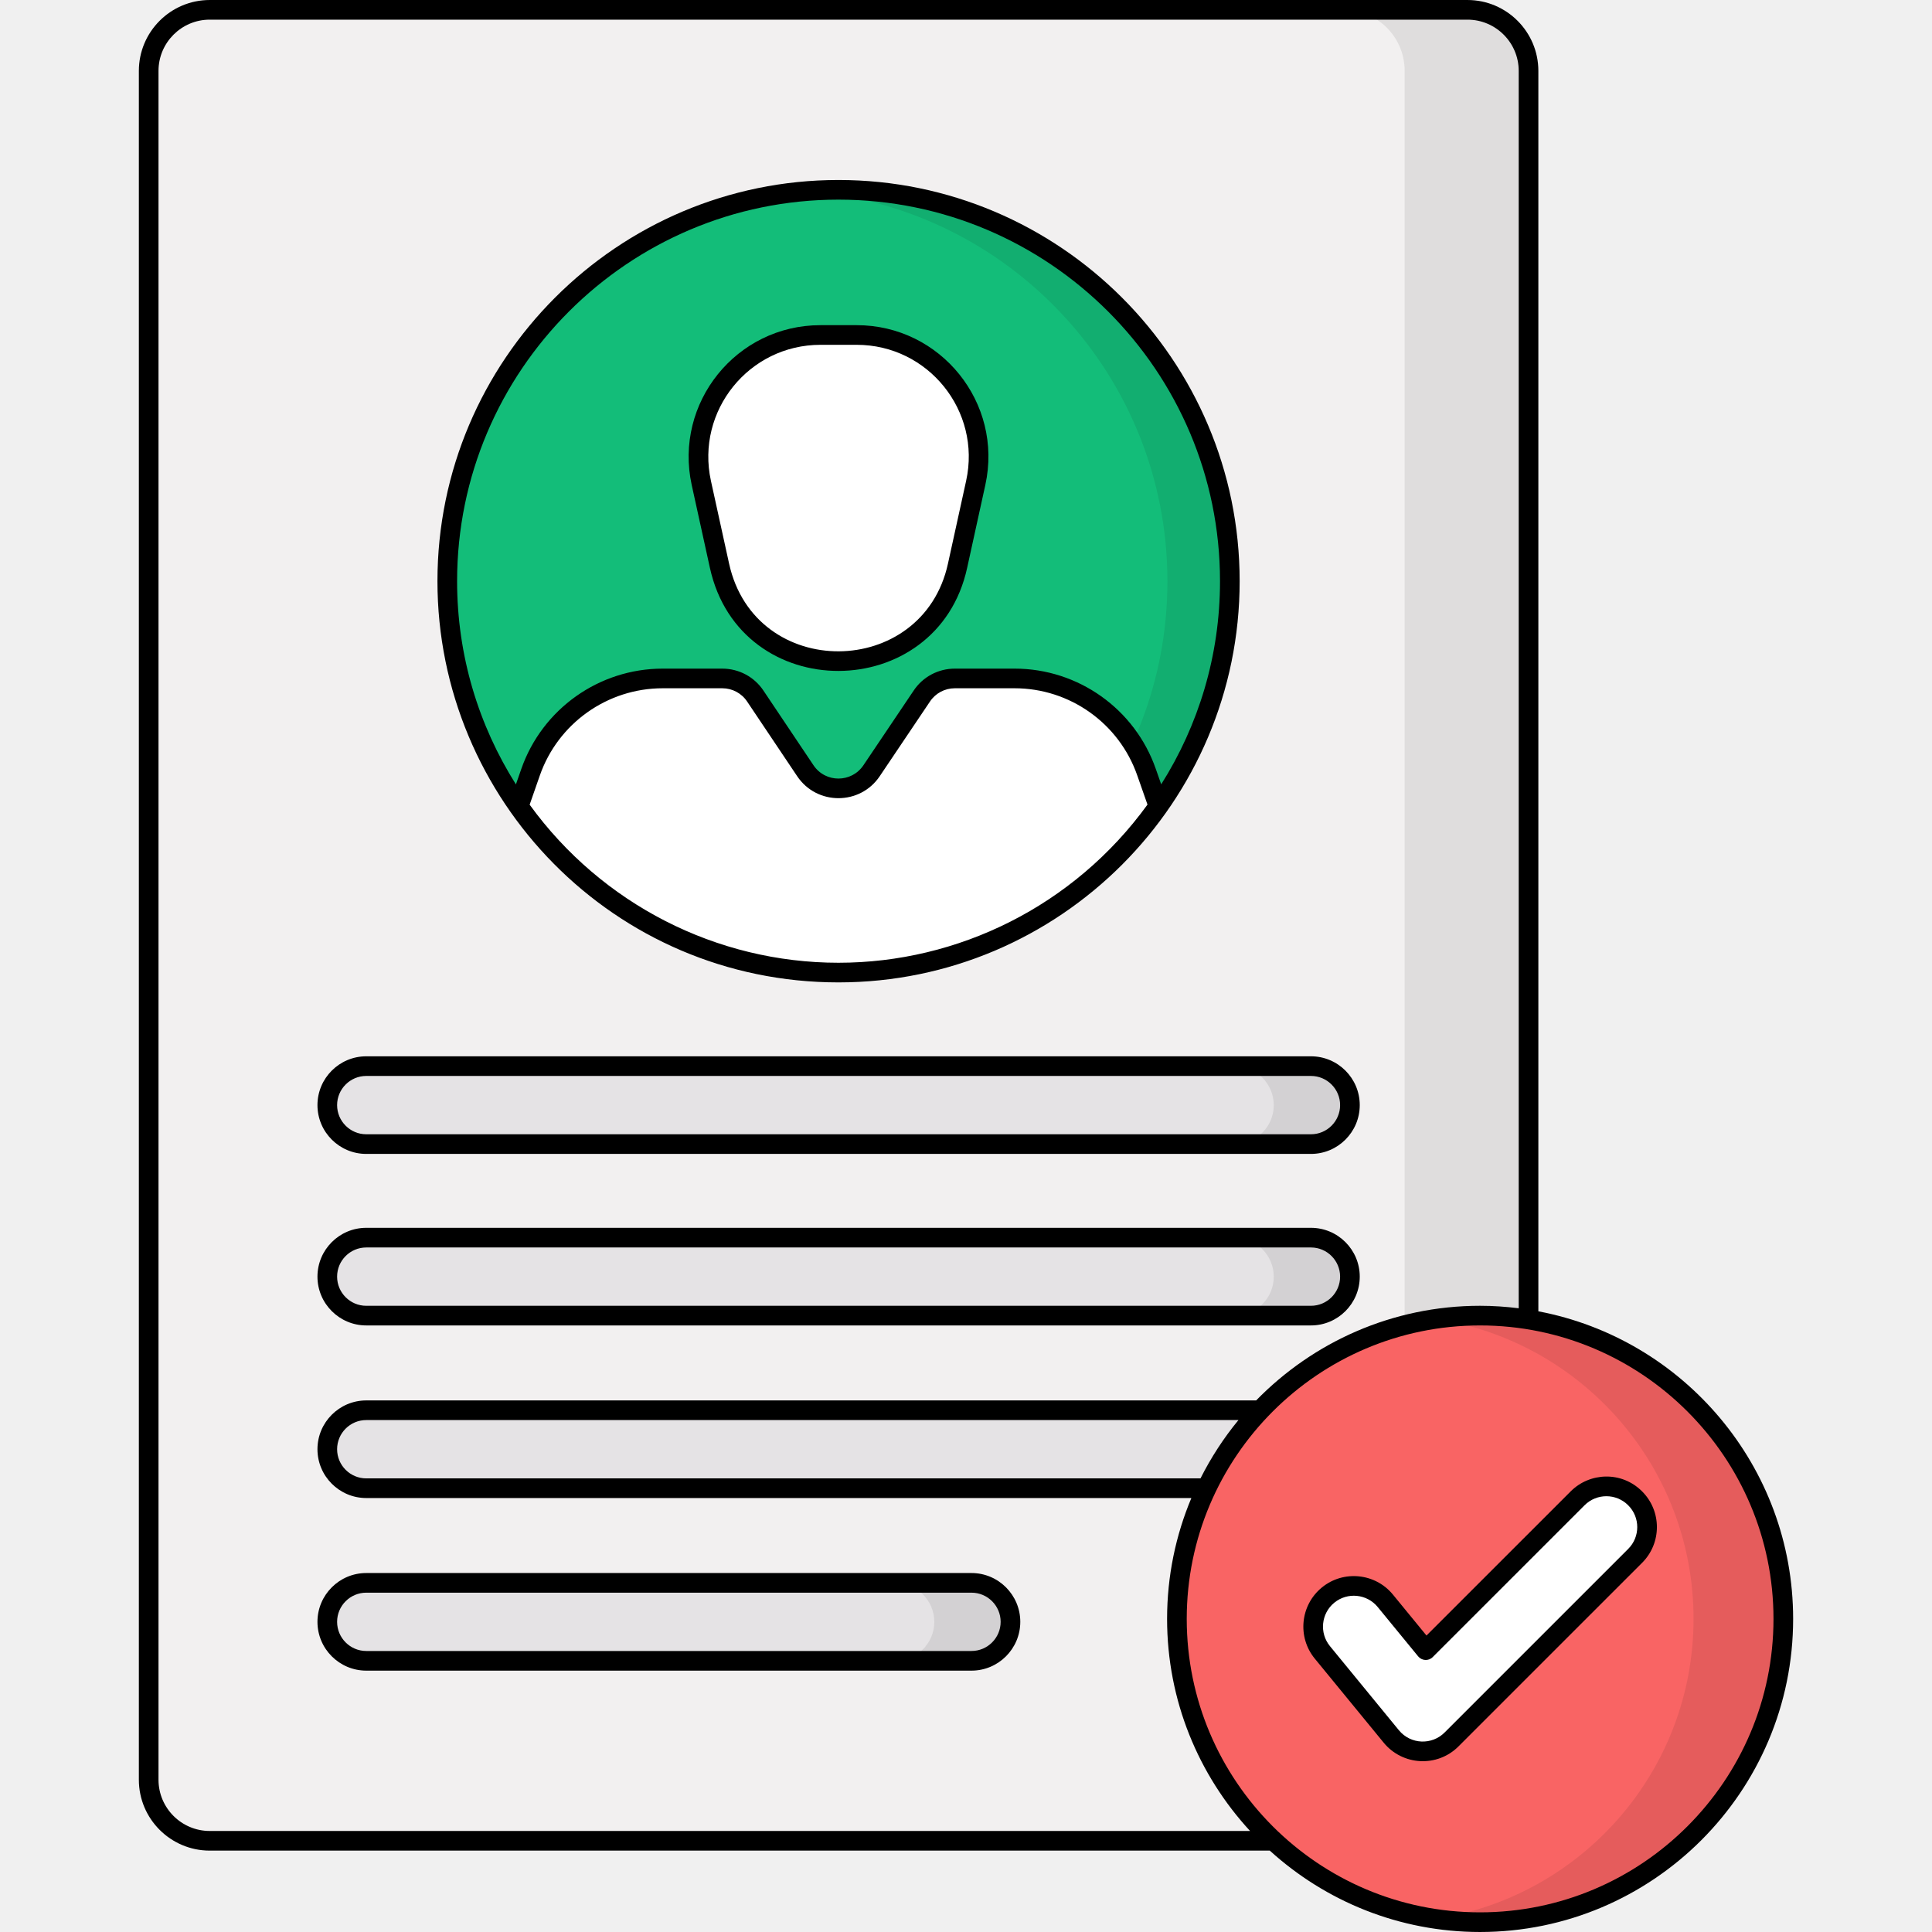
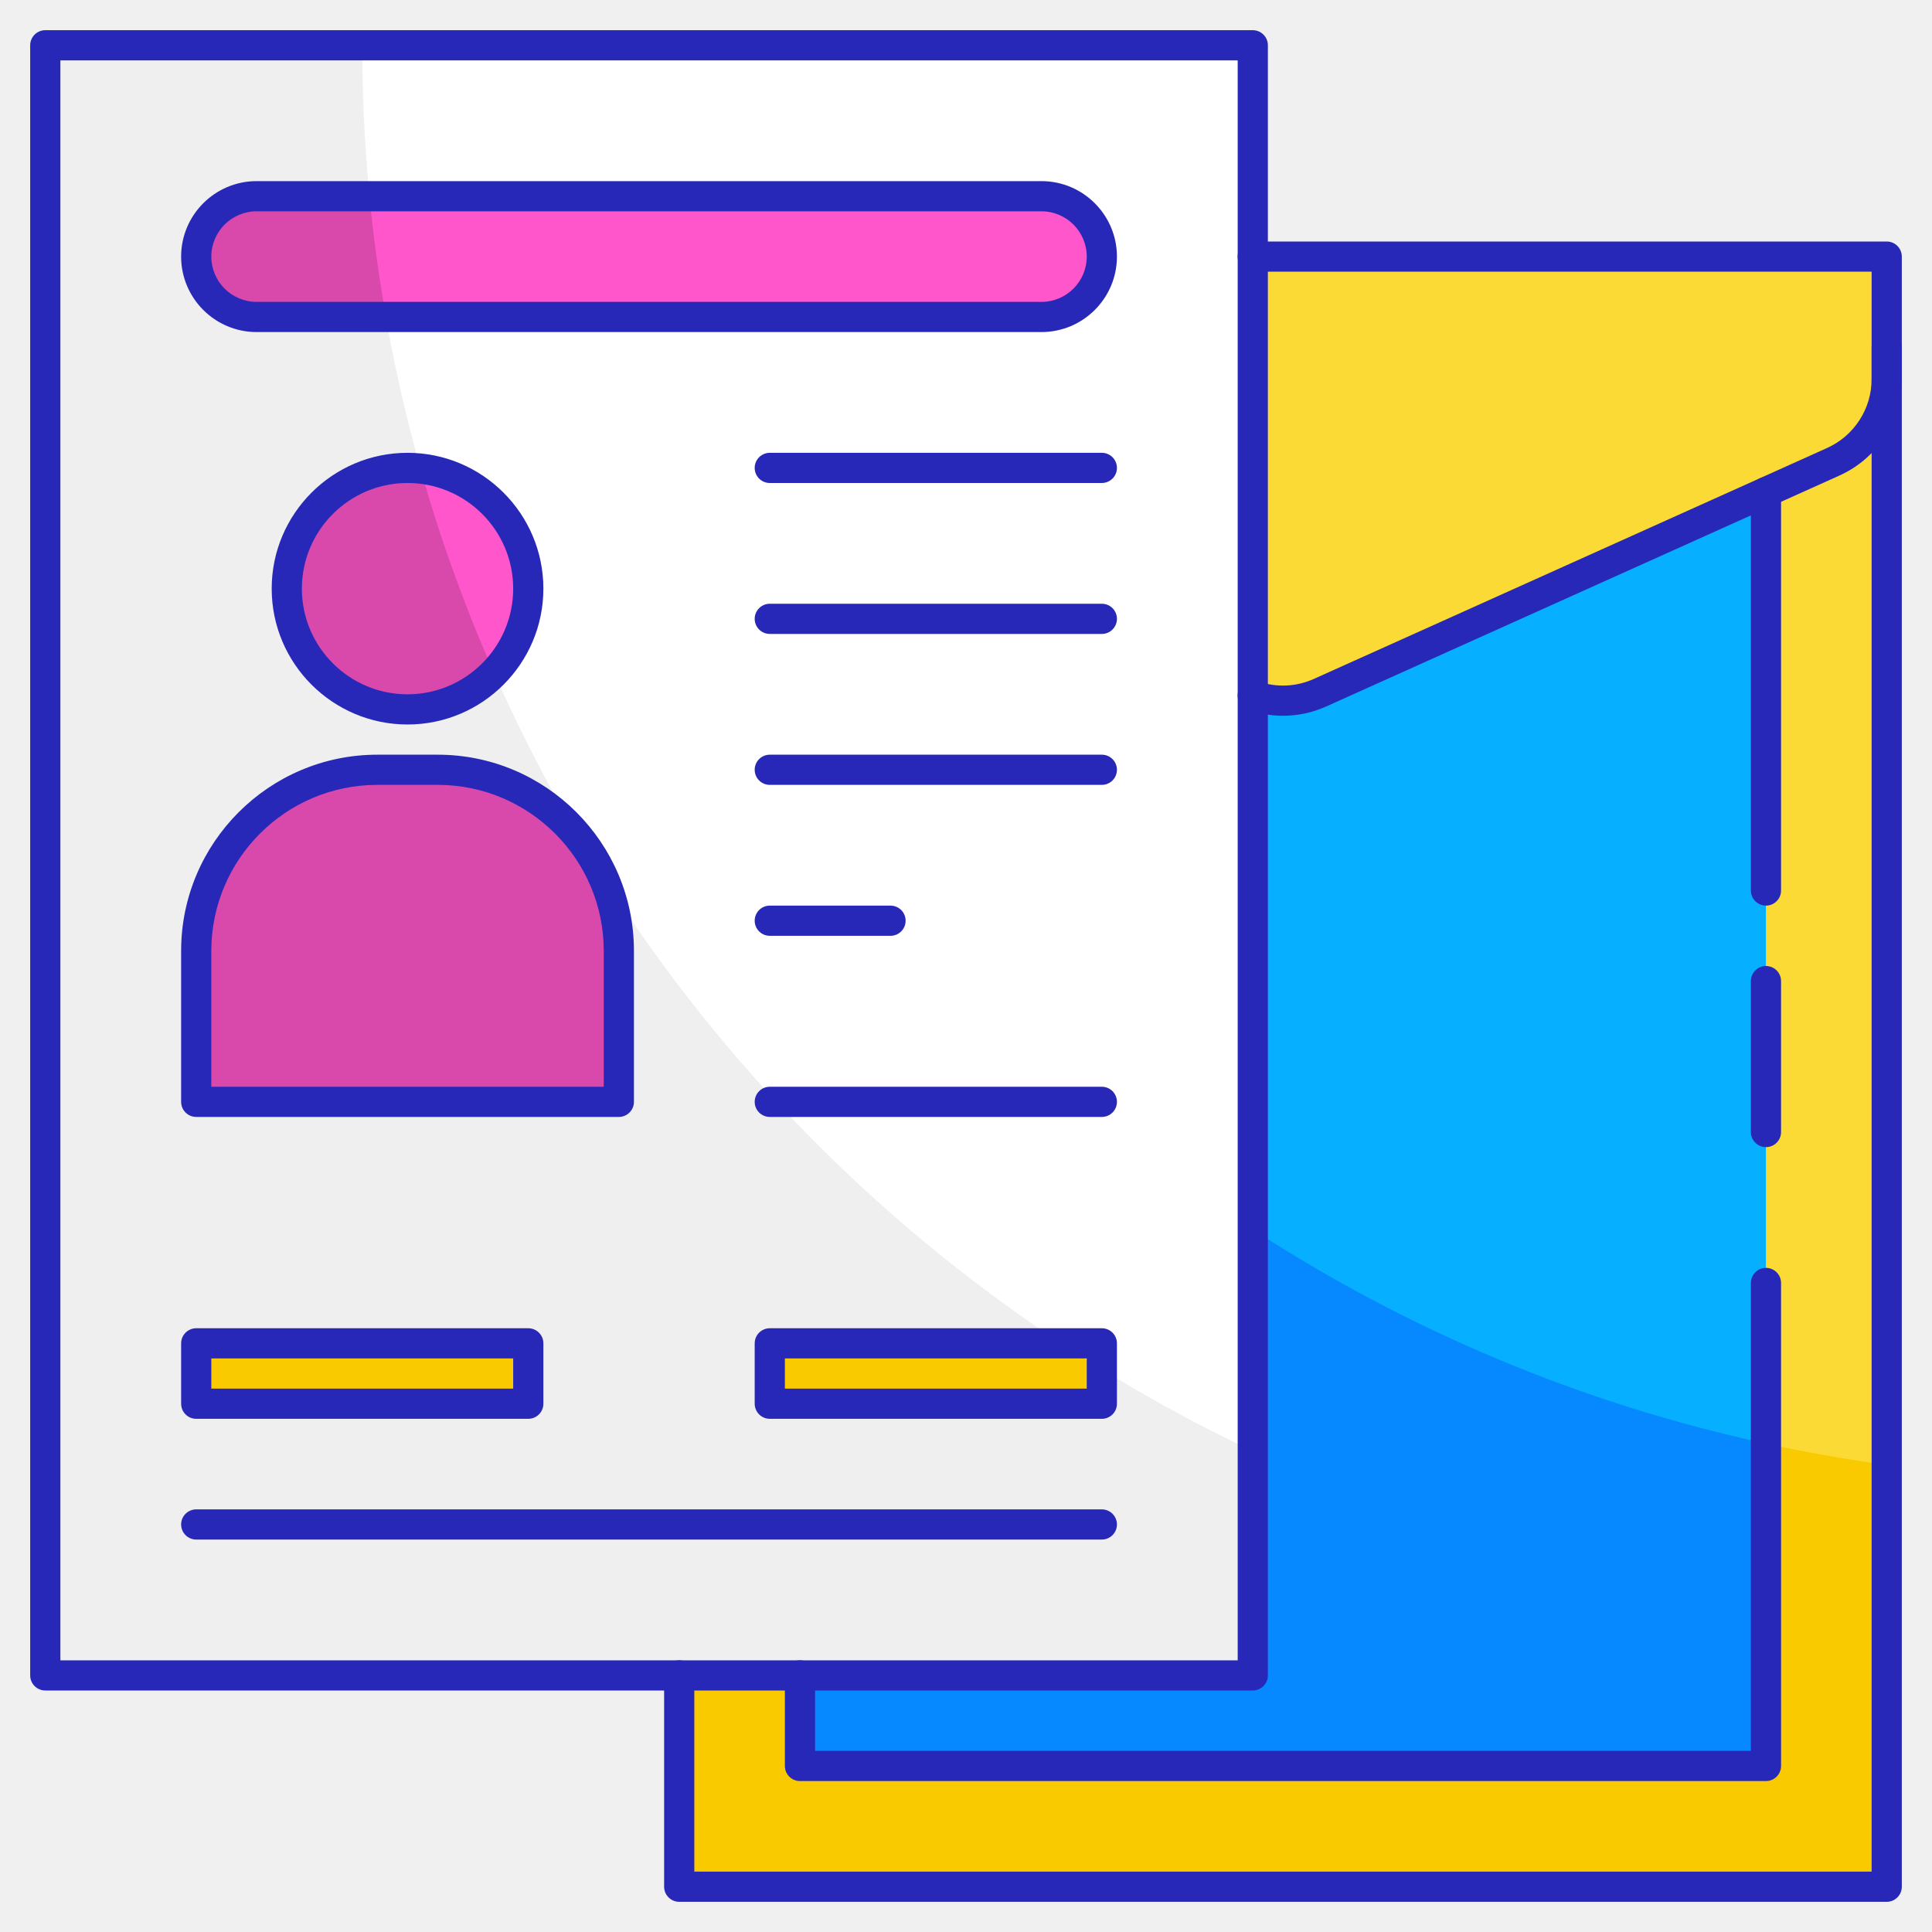
- <svg xmlns="http://www.w3.org/2000/svg" enable-background="new 0 0 512 512" viewBox="0 0 512 512">
-   <path fill="#f2f0f0" d="M405.075,18.78v452.875c0,8.933-7.241,16.174-16.174,16.174H55.578c-8.933,0-16.174-7.241-16.174-16.174V18.78c0-8.933,7.241-16.174,16.174-16.174h333.323C397.834,2.606,405.075,9.847,405.075,18.78z" />
-   <path d="M405.08,18.773v452.875c0,8.95-7.225,16.174-16.174,16.174h-32.834c8.95,0,16.174-7.225,16.174-16.174V18.773c0-8.95-7.225-16.174-16.174-16.174h32.834C397.856,2.599,405.08,9.823,405.08,18.773z" opacity=".08" />
-   <path fill="#e5e3e5" d="M357.746,338.32L357.746,338.32c0-5.705-4.625-10.331-10.33-10.331H97.063c-5.705,0-10.33,4.625-10.33,10.33v0c0,5.705,4.625,10.33,10.33,10.33h250.353C353.121,348.651,357.746,344.025,357.746,338.32z" />
-   <path d="M357.723,338.332c0,5.715-4.604,10.319-10.319,10.319h-20.162c5.662,0,10.319-4.604,10.319-10.319s-4.657-10.319-10.319-10.319h20.162C353.12,328.013,357.723,332.617,357.723,338.332z" opacity=".08" />
-   <path fill="#e5e3e5" d="M357.746,292.866L357.746,292.866c0-5.705-4.625-10.331-10.33-10.331H97.063c-5.705,0-10.33,4.625-10.33,10.33v0c0,5.705,4.625,10.33,10.33,10.33h250.353C353.121,303.196,357.746,298.571,357.746,292.866z" />
-   <path d="M357.723,292.878c0,5.715-4.604,10.319-10.319,10.319h-20.162c5.662,0,10.319-4.604,10.319-10.319s-4.657-10.319-10.319-10.319h20.162C353.12,282.559,357.723,287.162,357.723,292.878z" opacity=".08" />
-   <path fill="#e5e3e5" d="M357.746,384.061L357.746,384.061c0-5.705-4.625-10.33-10.33-10.33H97.063c-5.705,0-10.33,4.625-10.33,10.33l0,0c0,5.705,4.625,10.33,10.33,10.33h250.353C353.121,394.391,357.746,389.766,357.746,384.061z" />
-   <path d="M357.723,384.073c0,5.715-4.604,10.319-10.319,10.319h-20.162c5.662,0,10.319-4.604,10.319-10.319c0-5.715-4.657-10.319-10.319-10.319h20.162C353.12,373.754,357.723,378.358,357.723,384.073z" opacity=".08" />
-   <path fill="#e5e3e5" d="M267.785,429.802L267.785,429.802c0-5.705-4.625-10.331-10.33-10.331H97.063c-5.705,0-10.33,4.625-10.33,10.33v0c0,5.705,4.625,10.33,10.33,10.33h160.392C263.16,440.132,267.785,435.507,267.785,429.802z" />
-   <path d="M267.762,429.814c0,5.715-4.604,10.319-10.319,10.319h-20.162c5.662,0,10.319-4.604,10.319-10.319s-4.657-10.319-10.319-10.319h20.162C263.159,419.495,267.762,424.098,267.762,429.814z" opacity=".08" />
-   <path fill="#f96464" d="M472.597,429.023c0,44.385-35.989,80.372-80.372,80.372c-44.082,0-80.331-35.638-80.331-80.372c0-44.369,35.963-80.372,80.331-80.372C436.634,348.651,472.597,384.654,472.597,429.023z" />
-   <path d="M472.58,429.002c0,44.425-35.96,80.386-80.331,80.386c-4.044,0-8.033-0.323-11.915-0.863c38.71-5.769,68.47-39.141,68.47-79.523c0-40.327-29.707-73.7-68.47-79.469c3.882-0.539,7.872-0.862,11.915-0.862C436.62,348.671,472.58,384.631,472.58,429.002z" opacity=".08" />
-   <path fill="#fff" d="M368.712,460.186l-18.27-22.287c-3.775-4.607-3.101-11.401,1.503-15.176c4.607-3.778,11.396-3.104,15.176,1.503l10.722,13.081l40.24-40.235c4.207-4.212,11.041-4.212,15.247,0c4.212,4.209,4.212,11.038,0,15.247l-48.657,48.654C380.161,465.488,372.753,465.109,368.712,460.186z" />
-   <path fill="#13bd79" d="M325.92,154.022c0,57.278-46.444,103.72-103.72,103.72c-56.887,0-103.667-45.991-103.667-103.72c0-57.258,46.409-103.72,103.667-103.72C279.51,50.303,325.92,96.765,325.92,154.022z" />
-   <path d="M325.946,154.053c0,26.671-10.107,51.013-26.618,69.376c-16.087,17.833-38.842,30.534-64.878,33.603c-0.953,0.106-1.905,0.212-2.858,0.265c-1.693,0.212-3.439,0.318-5.239,0.37c-1.376,0.053-2.752,0.053-4.127,0.053c-1.429,0-2.858,0-4.286-0.053c-1.323-0.053-2.646-0.159-3.916-0.265c0.37,0,0.688-0.053,1.058-0.106c0.952-0.053,1.905-0.159,2.858-0.265c25.983-3.069,48.738-15.77,64.825-33.603c16.563-18.362,26.618-42.705,26.618-69.376c0-54.506-42.017-99.169-95.464-103.35c2.752-0.265,5.503-0.37,8.308-0.37C279.484,50.333,325.946,96.743,325.946,154.053z" opacity=".08" />
-   <path fill="#fff" d="M258.581 127.965l-4.817 21.949c-3.224 14.814-16.371 25.389-31.547 25.389-14.768 0-28.2-10.144-31.547-25.389l-4.817-21.949c-4.383-20.138 10.938-39.189 31.583-39.189h9.598C247.643 88.777 263 107.828 258.581 127.965zM307.028 213.714c-18.741 26.658-49.898 44.028-84.828 44.028-34.978 0-66.366-17.564-84.775-43.975l3.175-9.102c5.186-14.87 19.262-24.872 35.032-24.872h15.77c3.492 0 6.826 1.746 8.784 4.71l13.23 19.738c4.181 6.245 13.388 6.245 17.569 0l13.283-19.738c1.958-2.963 5.239-4.71 8.785-4.71h15.823c15.77 0 29.793 9.949 34.979 24.872L307.028 213.714z" />
-   <path d="M97.064 351.254h250.351c7.132 0 12.934-5.802 12.934-12.934 0-7.133-5.802-12.935-12.934-12.935H97.064c-7.132 0-12.934 5.802-12.934 12.935C84.13 345.452 89.932 351.254 97.064 351.254zM97.064 330.593h250.351c4.261 0 7.727 3.467 7.727 7.728 0 4.26-3.465 7.727-7.727 7.727H97.064c-4.261 0-7.727-3.467-7.727-7.727C89.337 334.059 92.803 330.593 97.064 330.593zM97.064 305.8h250.351c7.132 0 12.934-5.802 12.934-12.934 0-7.133-5.802-12.935-12.934-12.935H97.064c-7.132 0-12.934 5.802-12.934 12.935C84.13 299.998 89.932 305.8 97.064 305.8zM97.064 285.138h250.351c4.261 0 7.727 3.467 7.727 7.728 0 4.26-3.465 7.727-7.727 7.727H97.064c-4.261 0-7.727-3.467-7.727-7.727C89.337 288.605 92.803 285.138 97.064 285.138zM257.454 416.868H97.064c-7.132 0-12.934 5.802-12.934 12.934s5.802 12.934 12.934 12.934h160.39c7.132 0 12.934-5.802 12.934-12.934S264.586 416.868 257.454 416.868zM257.454 437.529H97.064c-4.261 0-7.727-3.467-7.727-7.727 0-4.26 3.465-7.727 7.727-7.727h160.39c4.261 0 7.727 3.467 7.727 7.727C265.181 434.062 261.716 437.529 257.454 437.529z" />
-   <path d="M407.68,347.513V18.781c0-10.354-8.423-18.779-18.779-18.779H55.578c-10.356,0-18.779,8.425-18.779,18.779v452.874c0,10.354,8.423,18.778,18.779,18.778h280.93c14.734,13.393,34.289,21.565,55.715,21.565c45.755,0,82.977-37.222,82.977-82.975C475.201,388.552,446.07,354.777,407.68,347.513z M42.006,471.655V18.781c0-7.484,6.089-13.572,13.572-13.572h333.323c7.483,0,13.572,6.088,13.572,13.572v327.922c-3.361-0.416-6.777-0.656-10.249-0.656c-23.236,0-44.257,9.623-59.329,25.079H97.064c-7.132,0-12.934,5.802-12.934,12.935c0,7.132,5.802,12.934,12.934,12.934h218.66c-4.14,9.86-6.433,20.68-6.433,32.028c0,21.666,8.351,41.41,21.991,56.203H55.578C48.096,485.226,42.006,479.138,42.006,471.655z M318.144,391.788H97.064c-4.261,0-7.727-3.467-7.727-7.727c0-4.261,3.465-7.728,7.727-7.728h231.141C324.303,381.071,320.932,386.258,318.144,391.788z M392.224,506.791c-42.859,0-77.726-34.887-77.726-77.768s34.868-77.768,77.726-77.768c42.882,0,77.77,34.887,77.77,77.768S435.106,506.791,392.224,506.791z" />
-   <path d="M416.243 395.232l-38.209 38.202-8.899-10.859c-4.686-5.705-13.137-6.546-18.84-1.865-5.708 4.679-6.544 13.131-1.866 18.84l18.268 22.286c0 .001 0 .001.003.003 4.981 6.068 14.177 6.614 19.816.975l48.656-48.652c5.23-5.225 5.238-13.699.003-18.929C429.757 389.804 421.294 390.173 416.243 395.232zM431.49 410.479l-48.656 48.653c-3.373 3.378-8.995 3.193-12.11-.598v.001l-18.268-22.286c-2.86-3.49-2.349-8.653 1.139-11.512 3.491-2.863 8.652-2.344 11.512 1.139l10.722 13.081c.949 1.162 2.742 1.308 3.854.191l40.242-40.236c3.191-3.194 8.37-3.199 11.563.003C434.69 402.109 434.689 407.283 431.49 410.479zM188.128 150.471c8.042 36.655 60.298 36.232 68.179 0l4.815-21.948c4.779-21.763-11.821-42.35-34.09-42.35h-9.598c-22.306 0-38.862 20.585-34.125 42.35L188.128 150.471zM217.436 91.38h9.598c18.952 0 33.067 17.52 29.005 36.027l-4.818 21.953c-6.692 30.763-51.148 31.231-58.007-.005l-4.815-21.943C184.361 108.864 198.487 91.38 217.436 91.38z" />
-   <path d="M222.2,260.346c58.688,0,106.322-47.776,106.322-106.324c0-58.627-47.695-106.323-106.322-106.323c-58.597,0-106.271,47.696-106.271,106.323C115.929,211.873,162.679,260.346,222.2,260.346z M222.2,255.139c-32.303,0-62.729-15.531-81.838-41.89l2.695-7.727c4.823-13.832,17.914-23.125,32.574-23.125H191.4c2.675,0,5.149,1.323,6.621,3.554l13.231,19.737c5.222,7.798,16.694,7.766,21.893,0.005l13.292-19.756c1.464-2.217,3.938-3.54,6.613-3.54h15.822c14.647,0,27.716,9.292,32.524,23.129l2.701,7.698C284.557,240.181,253.811,255.139,222.2,255.139z M222.2,52.906c55.754,0,101.115,45.361,101.115,101.116c0,19.778-5.73,38.233-15.584,53.835l-1.42-4.046c-5.53-15.922-20.576-26.62-37.438-26.62h-15.822c-4.429,0-8.525,2.197-10.945,5.859l-13.285,19.744c-3.134,4.685-10.072,4.739-13.241-0.001l-13.223-19.725c-2.431-3.68-6.527-5.877-10.956-5.877h-15.769c-16.872,0-31.939,10.696-37.492,26.616l-1.418,4.065c-9.855-15.605-15.586-34.065-15.586-53.849C121.136,98.267,166.474,52.906,222.2,52.906z" />
+ <svg xmlns="http://www.w3.org/2000/svg" enable-background="new 0 0 64 64" viewBox="0 0 64 64">
+   <rect width="40" height="54" x="1.5" y="1.5" fill="#fff" />
+   <path fill="#efefef" d="M41.5,48.07v7.43h-40v-54H12c0,6.36,1.15,12.46,3.26,18.08c1.04,2.76,2.3,5.41,3.77,7.92     C24.26,36.42,32.1,43.63,41.5,48.07z" />
+   <path fill="#fcda35" d="M62.5,8.5v4.06c0,1.18-0.69,2.25-1.77,2.74l-2.23,1l-14.77,6.65c-0.71,0.31-1.51,0.34-2.23,0.09V8.5H62.5z" />
+   <path fill="#fcda35" d="M62.5,12.56V62.5h-40v-7h4v3h32V16.3l2.23-1C61.81,14.81,62.5,13.74,62.5,12.56z" />
+   <path fill="#06afff" d="M58.5,16.3v42.2h-32v-3h15V23.04c0.72,0.25,1.52,0.22,2.23-0.09L58.5,16.3z" />
+   <path fill="#faca00" d="M62.5,48.53V62.5h-40v-7h4v3h32V47.82C59.81,48.11,61.15,48.34,62.5,48.53z" />
+   <path fill="#0688ff" d="M58.5,47.82V58.5h-32v-3h15V40.73C46.61,44.05,52.35,46.49,58.5,47.82z" />
+   <circle cx="13.5" cy="19.5" r="4" fill="#ff56cb" />
+   <path fill="#d949ac" d="M20.5,36.5v-5c0-3.314-2.687-6-6-6H12.5c-3.314,0-6,2.687-6,6v5H20.5z" />
+   <path fill="#ff56cb" d="M34.5,10.5h-26c-1.105,0-2-0.895-2-2v0c0-1.105,0.895-2,2-2h26c1.105,0,2,0.895,2,2v0     C36.5,9.605,35.605,10.5,34.5,10.5z" />
+   <rect width="11" height="2" x="6.5" y="44.5" fill="#faca00" />
+   <rect width="11" height="2" x="25.5" y="44.5" fill="#fcda35" />
+   <path fill="#d949ac" d="M16.37 22.29c-.73.75-1.75 1.21-2.87 1.21-2.21 0-4-1.79-4-4 0-2.21 1.79-4 4-4 .14 0 .29.01.43.02.38 1.38.83 2.73 1.33 4.06C15.6 20.5 15.97 21.4 16.37 22.29zM12.79 10.5H8.5c-1.1 0-2-.9-2-2 0-.55.22-1.05.59-1.41C7.45 6.72 7.95 6.5 8.5 6.5h3.74C12.37 7.85 12.55 9.19 12.79 10.5z" />
+   <path fill="#faca00" d="M36.5,45.36v1.14h-11v-2h9.66C35.6,44.8,36.05,45.08,36.5,45.36z" />
+   <path fill="#2828b8" d="M41.5,56h-40C1.224,56,1,55.776,1,55.5v-54C1,1.224,1.224,1,1.5,1h40C41.776,1,42,1.224,42,1.5v54      C42,55.776,41.776,56,41.5,56z M2,55h39V2H2V55z" />
+   <path fill="#2828b8" d="M62.5,63h-40c-0.276,0-0.5-0.224-0.5-0.5v-7c0-0.276,0.224-0.5,0.5-0.5s0.5,0.224,0.5,0.5V62h39V11.5      c0-0.276,0.224-0.5,0.5-0.5s0.5,0.224,0.5,0.5v51C63,62.776,62.776,63,62.5,63z" />
+   <path fill="#2828b8" d="M42.501,23.711c-0.393,0-0.787-0.067-1.168-0.202c-0.26-0.092-0.396-0.377-0.305-0.638      c0.094-0.26,0.378-0.396,0.639-0.304c0.609,0.215,1.27,0.188,1.859-0.078l16.999-7.649C61.421,14.437,62,13.542,62,12.56V9H41.5      C41.224,9,41,8.776,41,8.5S41.224,8,41.5,8h21C62.776,8,63,8.224,63,8.5v4.06c0,1.375-0.811,2.628-2.064,3.192l-16.999,7.649      C43.479,23.608,42.991,23.711,42.501,23.711z" />
+   <path fill="#2828b8" d="M58.5 30c-.276 0-.5-.224-.5-.5V16.3c0-.276.224-.5.5-.5s.5.224.5.5v13.2C59 29.776 58.776 30 58.5 30zM58.5 59h-32c-.276 0-.5-.224-.5-.5v-3c0-.276.224-.5.5-.5s.5.224.5.5V58h31V42.5c0-.276.224-.5.5-.5s.5.224.5.5v16C59 58.776 58.776 59 58.5 59zM58.5 38c-.276 0-.5-.224-.5-.5v-5c0-.276.224-.5.5-.5s.5.224.5.5v5C59 37.776 58.776 38 58.5 38zM13.5 24C11.019 24 9 21.981 9 19.5s2.019-4.5 4.5-4.5 4.5 2.019 4.5 4.5S15.981 24 13.5 24zM13.5 16c-1.93 0-3.5 1.57-3.5 3.5s1.57 3.5 3.5 3.5 3.5-1.57 3.5-3.5S15.43 16 13.5 16zM20.5 37h-14C6.224 37 6 36.776 6 36.5v-5c0-3.584 2.916-6.5 6.5-6.5h2c3.584 0 6.5 2.916 6.5 6.5v5C21 36.776 20.776 37 20.5 37zM7 36h13v-4.5c0-3.033-2.468-5.5-5.5-5.5h-2C9.468 26 7 28.467 7 31.5V36zM29.5 31h-4c-.276 0-.5-.224-.5-.5s.224-.5.5-.5h4c.276 0 .5.224.5.5S29.776 31 29.5 31zM36.5 37h-11c-.276 0-.5-.224-.5-.5s.224-.5.5-.5h11c.276 0 .5.224.5.5S36.776 37 36.5 37zM36.5 26h-11c-.276 0-.5-.224-.5-.5s.224-.5.5-.5h11c.276 0 .5.224.5.5S36.776 26 36.5 26zM36.5 21h-11c-.276 0-.5-.224-.5-.5s.224-.5.5-.5h11c.276 0 .5.224.5.5S36.776 21 36.5 21zM36.5 16h-11c-.276 0-.5-.224-.5-.5s.224-.5.5-.5h11c.276 0 .5.224.5.5S36.776 16 36.5 16zM34.5 11h-26C7.121 11 6 9.878 6 8.5S7.121 6 8.5 6h26C35.879 6 37 7.122 37 8.5S35.879 11 34.5 11zM8.5 7C7.673 7 7 7.673 7 8.5S7.673 10 8.5 10h26c.827 0 1.5-.673 1.5-1.5S35.327 7 34.5 7H8.5zM17.5 47h-11C6.224 47 6 46.776 6 46.5v-2C6 44.224 6.224 44 6.5 44h11c.276 0 .5.224.5.5v2C18 46.776 17.776 47 17.5 47zM7 46h10v-1H7V46zM36.5 47h-11c-.276 0-.5-.224-.5-.5v-2c0-.276.224-.5.5-.5h11c.276 0 .5.224.5.5v2C37 46.776 36.776 47 36.5 47zM26 46h10v-1H26V46z" />
+   <path fill="#2828b8" d="M36.5,51h-30C6.224,51,6,50.776,6,50.5S6.224,50,6.5,50h30c0.276,0,0.5,0.224,0.5,0.5S36.776,51,36.5,51z" />
</svg>
